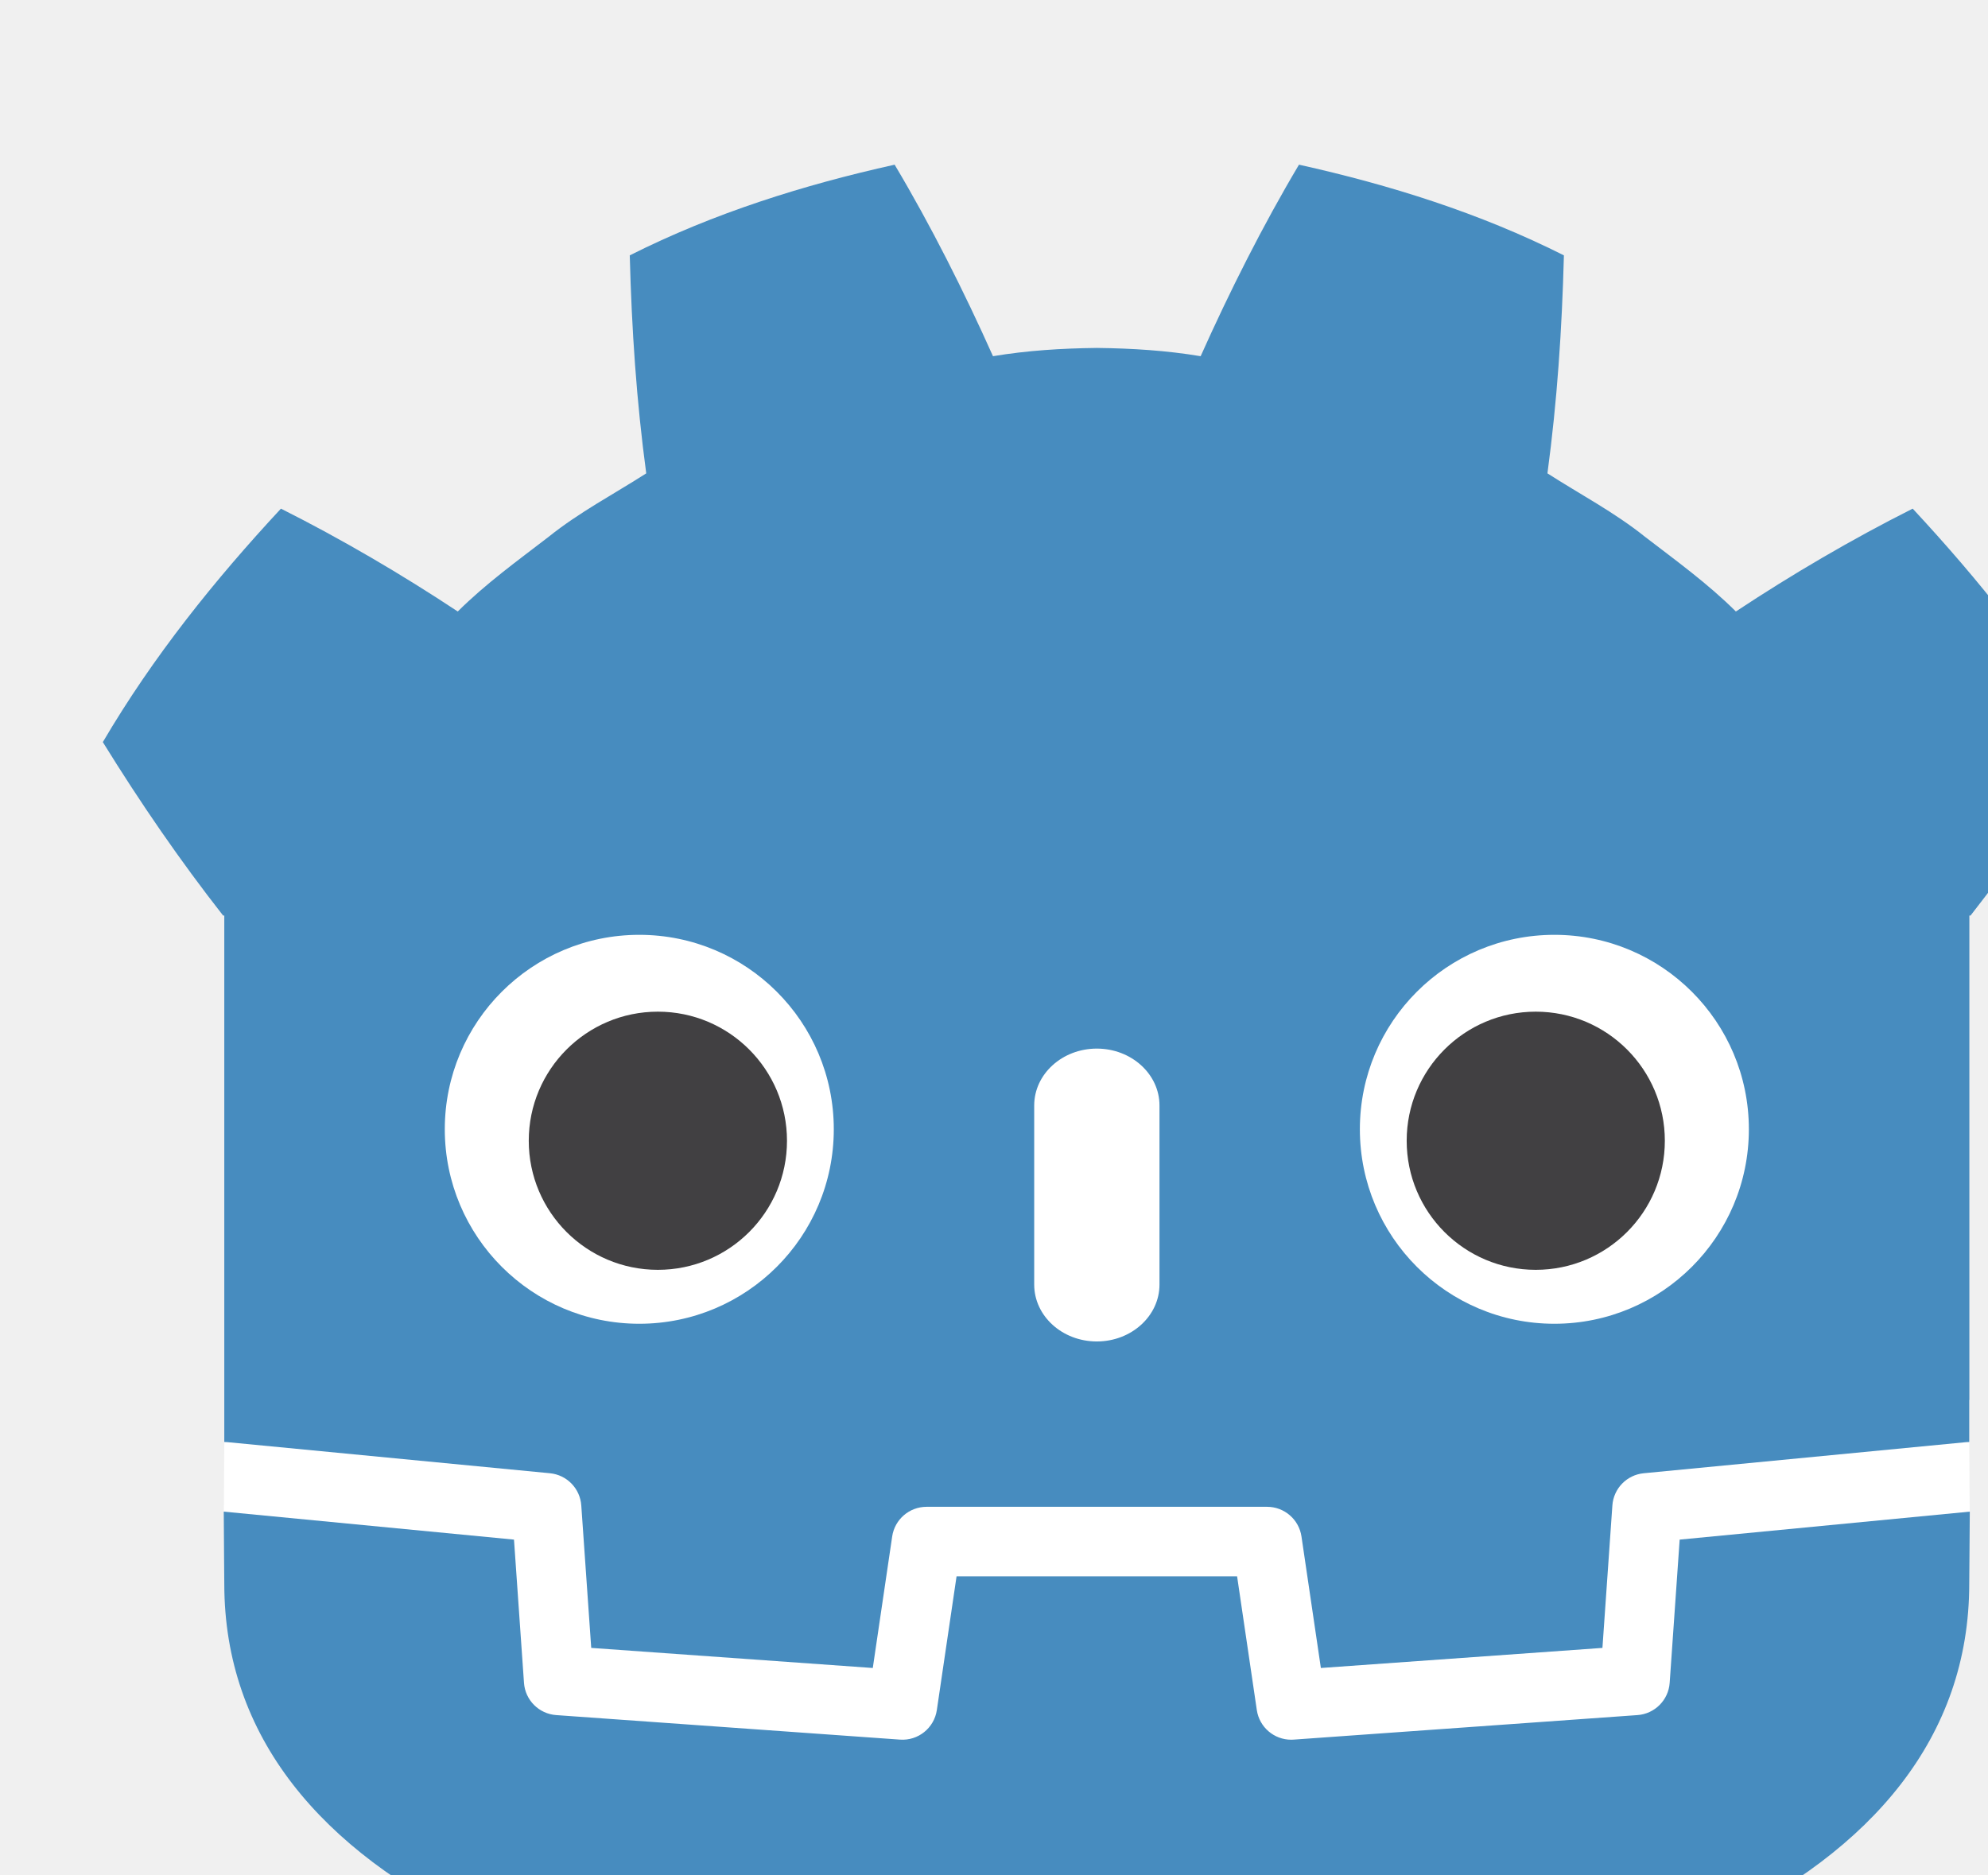
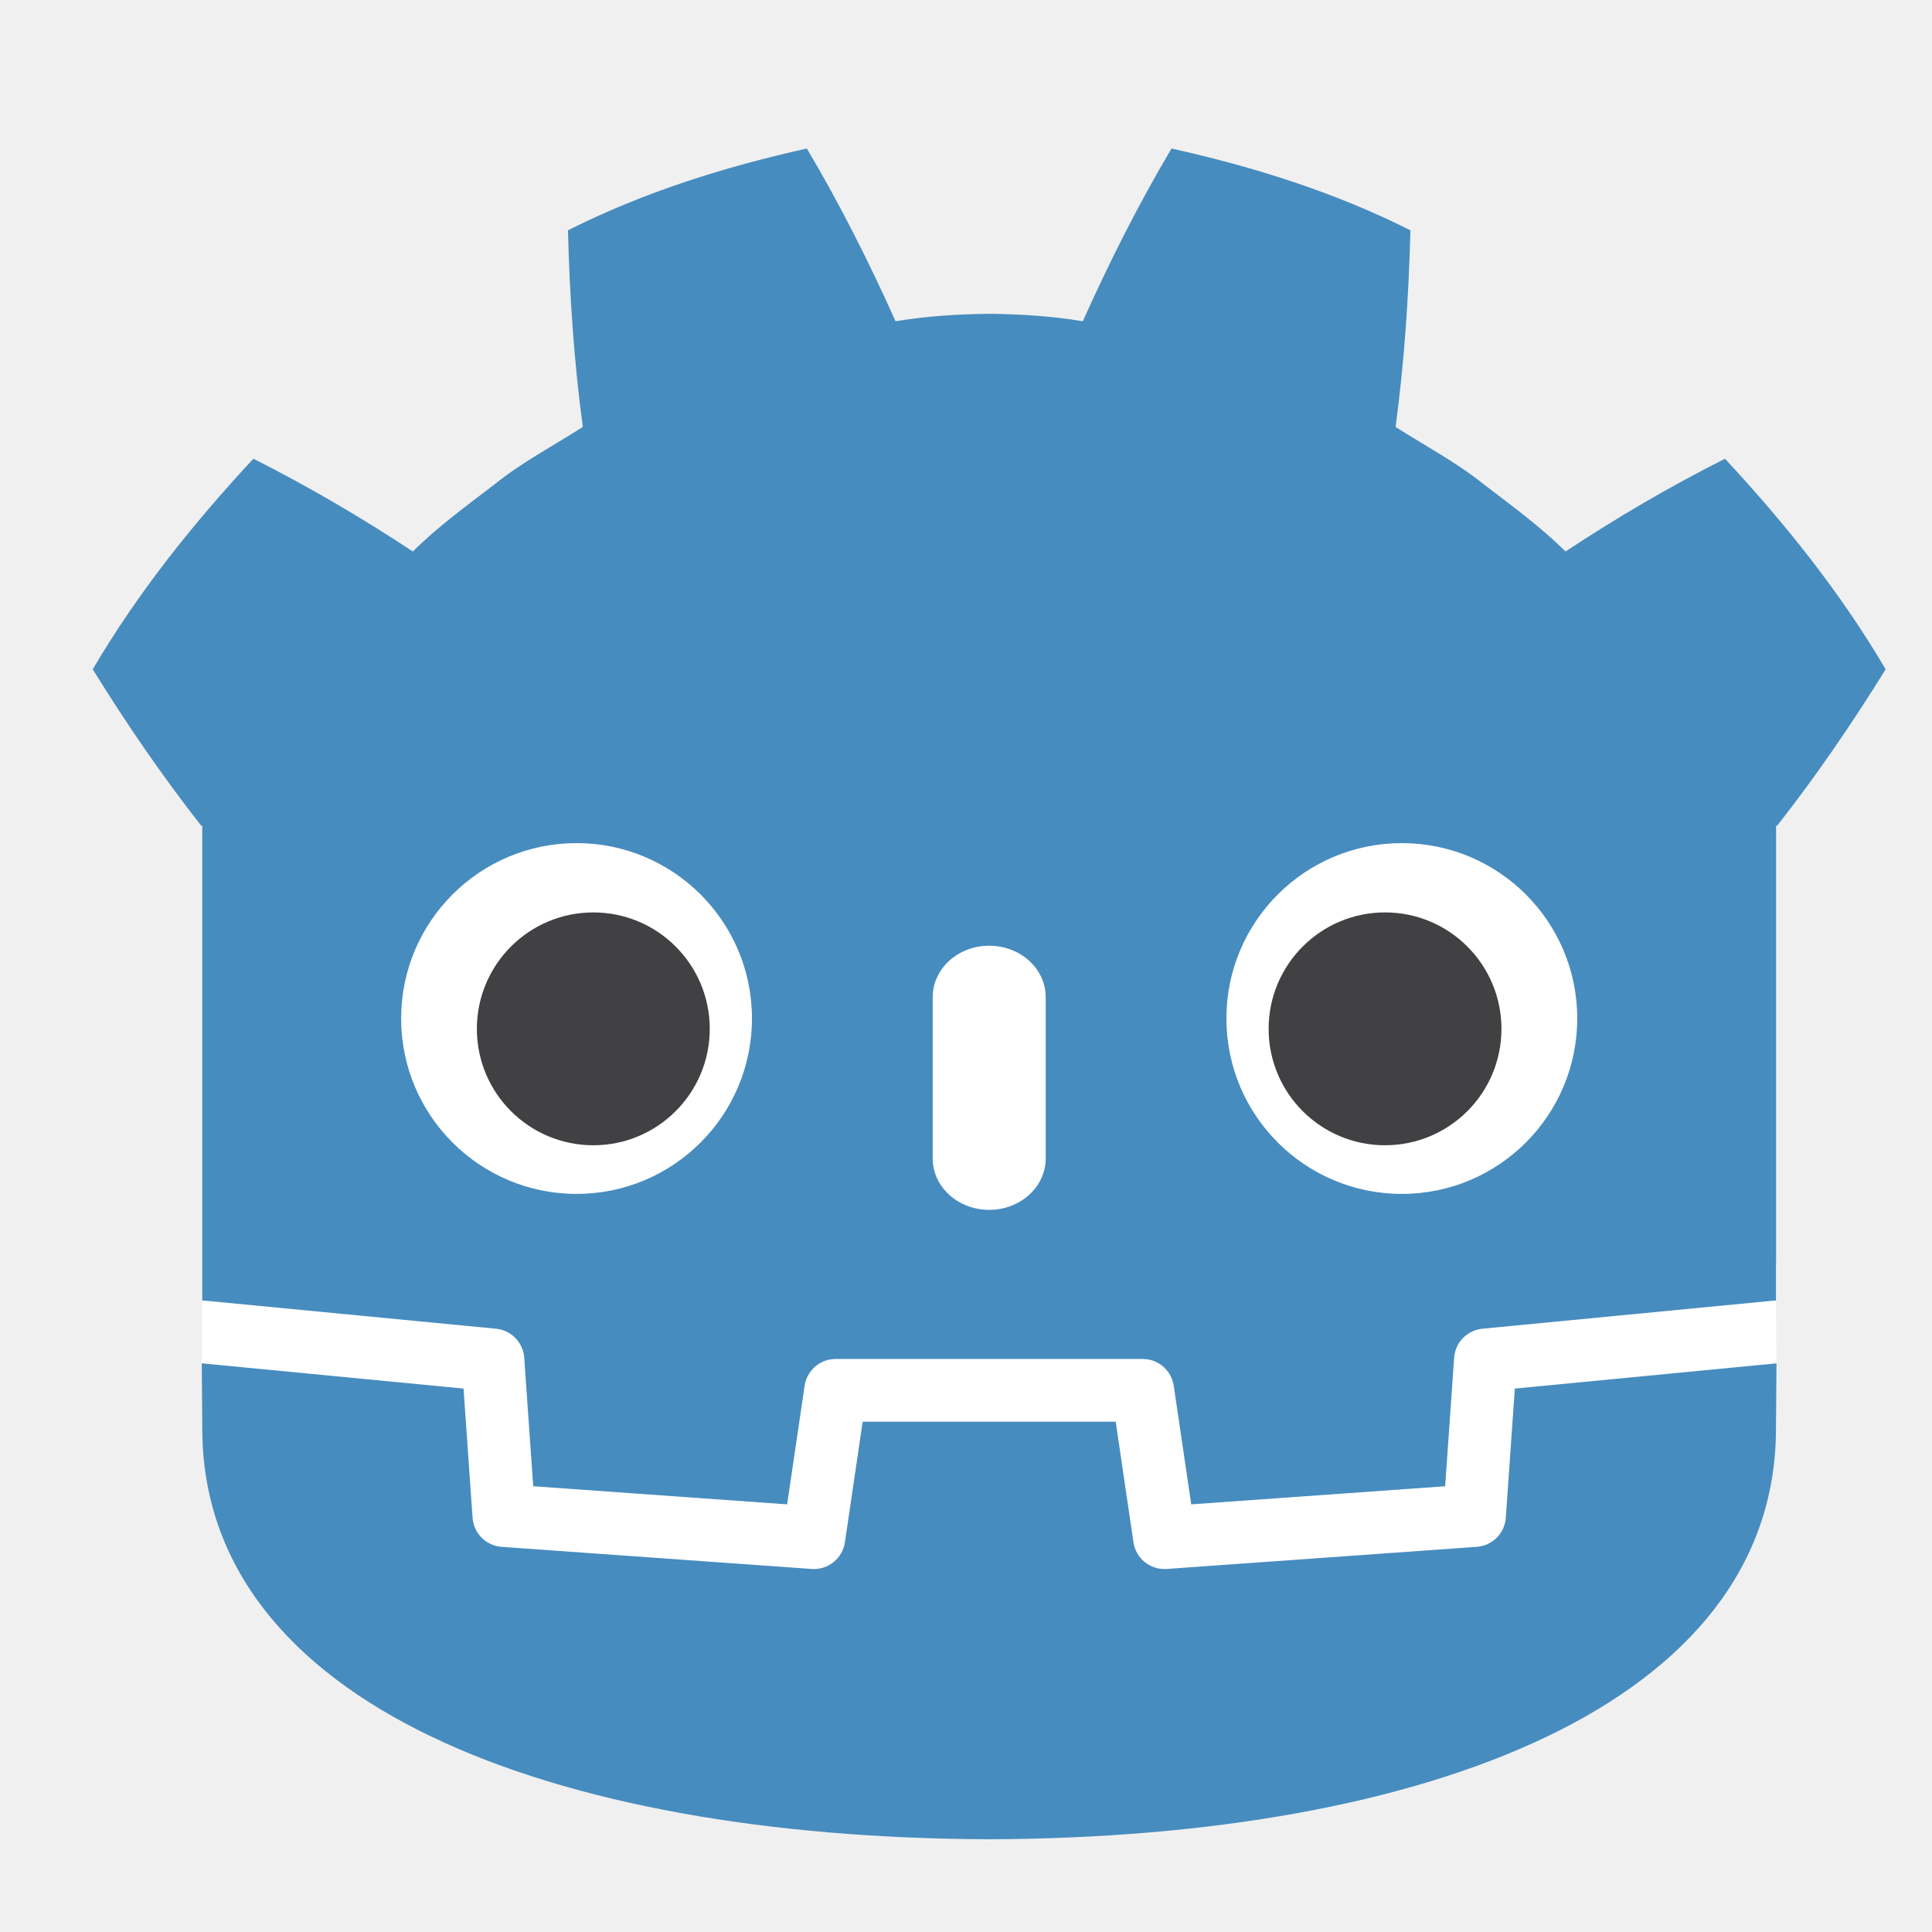
- <svg xmlns="http://www.w3.org/2000/svg" id="svg3030" version="1.1">
+ <svg xmlns="http://www.w3.org/2000/svg" viewBox="0 0 1000 1000" id="svg3030" version="1.1">
  <defs id="defs3032" />
  <g id="layer1" transform="translate(0,-98.51972)">
    <g id="g78" transform="matrix(4.162611,0,0,-4.162611,919.2406,771.6719)" style="stroke-width:0.32">
      <path d="m 0,0 c 0,0 -0.325,1.994 -0.515,1.976 l -36.182,-3.491 c -2.879,-0.278 -5.115,-2.574 -5.317,-5.459 l -0.994,-14.247 -27.992,-1.997 -1.904,12.912 c -0.424,2.872 -2.932,5.037 -5.835,5.037 h -38.188 c -2.902,0 -5.41,-2.165 -5.834,-5.037 l -1.905,-12.912 -27.992,1.997 -0.994,14.247 c -0.202,2.886 -2.438,5.182 -5.317,5.46 l -36.2,3.49 c -0.187,0.018 -0.324,-1.978 -0.511,-1.978 l -0.049,-7.83 30.658,-4.944 1.004,-14.374 c 0.203,-2.91 2.551,-5.263 5.463,-5.472 l 38.551,-2.75 c 0.146,-0.01 0.29,-0.016 0.434,-0.016 2.897,0 5.401,2.166 5.825,5.038 l 1.959,13.286 h 28.005 l 1.959,-13.286 c 0.423,-2.871 2.93,-5.037 5.831,-5.037 0.142,0 0.284,0.005 0.423,0.015 l 38.556,2.75 c 2.911,0.209 5.26,2.562 5.463,5.472 l 1.003,14.374 30.645,4.966 z" style="fill:#ffffff;fill-opacity:1;fill-rule:nonzero;stroke:none;stroke-width:0.32" id="path80" />
    </g>
    <g id="g82-3" transform="matrix(4.162611,0,0,-4.162611,104.6989,525.907)" style="stroke-width:0.32">
      <path d="m 0,0 v -47.514 -6.035 -5.492 c 0.108,-0.001 0.216,-0.005 0.323,-0.015 l 36.196,-3.49 c 1.896,-0.183 3.382,-1.709 3.514,-3.609 l 1.116,-15.978 31.574,-2.253 2.175,14.747 c 0.282,1.912 1.922,3.329 3.856,3.329 h 38.188 c 1.933,0 3.573,-1.417 3.855,-3.329 l 2.175,-14.747 31.575,2.253 1.115,15.978 c 0.133,1.9 1.618,3.425 3.514,3.609 l 36.182,3.49 c 0.107,0.01 0.214,0.014 0.322,0.015 v 4.711 l 0.015,0.005 V 0 h 0.134 c 4.795,6.12 9.232,12.569 13.487,19.449 -5.651,9.62 -12.575,18.217 -19.976,26.182 -6.864,-3.455 -13.531,-7.369 -19.828,-11.534 -3.151,3.132 -6.7,5.694 -10.186,8.372 -3.425,2.751 -7.285,4.768 -10.946,7.118 1.09,8.117 1.629,16.108 1.846,24.448 -9.446,4.754 -19.519,7.906 -29.708,10.17 -4.068,-6.837 -7.788,-14.241 -11.028,-21.479 -3.842,0.642 -7.702,0.88 -11.567,0.926 v 0.006 c -0.027,0 -0.052,-0.006 -0.075,-0.006 -0.024,0 -0.049,0.006 -0.073,0.006 V 63.652 C 93.903,63.606 90.046,63.368 86.203,62.726 82.965,69.964 79.247,77.368 75.173,84.205 64.989,81.941 54.915,78.789 45.47,74.035 45.686,65.695 46.225,57.704 47.318,49.587 43.65,47.237 39.795,45.22 36.369,42.469 32.888,39.791 29.333,37.229 26.181,34.097 19.884,38.262 13.219,42.176 6.353,45.631 -1.048,37.666 -7.968,29.069 -13.621,19.449 -9.368,12.569 -4.928,6.12 -0.134,0 Z" style="fill:#478cbf;fill-opacity:1;fill-rule:nonzero;stroke:none;stroke-width:0.32" id="path84-6" />
    </g>
    <g id="g86-7" transform="matrix(4.162611,0,0,-4.162611,784.0714,817.2428)" style="stroke-width:0.32">
      <path d="m 0,0 -1.121,-16.063 c -0.135,-1.936 -1.675,-3.477 -3.611,-3.616 l -38.555,-2.751 c -0.094,-0.007 -0.188,-0.01 -0.281,-0.01 -1.916,0 -3.569,1.406 -3.852,3.33 l -2.211,14.994 H -81.09 l -2.211,-14.994 c -0.297,-2.018 -2.101,-3.469 -4.133,-3.32 l -38.555,2.751 c -1.936,0.139 -3.476,1.68 -3.611,3.616 L -130.721,0 -163.268,3.138 c 0.015,-3.498 0.06,-7.33 0.06,-8.093 0,-34.374 43.605,-50.896 97.781,-51.086 h 0.066 0.067 c 54.176,0.19 97.766,16.712 97.766,51.086 0,0.777 0.047,4.593 0.063,8.093 z" style="fill:#478cbf;fill-opacity:1;fill-rule:nonzero;stroke:none;stroke-width:0.32" id="path88-5" />
    </g>
    <g id="g90-3" transform="matrix(4.162611,0,0,-4.162611,389.2148,625.671)" style="stroke-width:0.32">
      <path d="m 0,0 c 0,-12.052 -9.765,-21.815 -21.813,-21.815 -12.042,0 -21.81,9.763 -21.81,21.815 0,12.044 9.768,21.802 21.81,21.802 C -9.765,21.802 0,12.044 0,0" style="fill:#ffffff;fill-opacity:1;fill-rule:nonzero;stroke:none;stroke-width:0.32" id="path92-5" />
    </g>
    <g id="g94-6" transform="matrix(4.162611,0,0,-4.162611,367.3669,631.0568)" style="stroke-width:0.32">
      <path d="m 0,0 c 0,-7.994 -6.479,-14.473 -14.479,-14.473 -7.996,0 -14.479,6.479 -14.479,14.473 0,7.994 6.483,14.479 14.479,14.479 C -6.479,14.479 0,7.994 0,0" style="fill:#414042;fill-opacity:1;fill-rule:nonzero;stroke:none;stroke-width:0.32" id="path96-2" />
    </g>
    <g id="g98-9" transform="matrix(4.162611,0,0,-4.162611,511.9934,724.7395)" style="stroke-width:0.32">
      <path d="m 0,0 c -3.878,0 -7.021,2.858 -7.021,6.381 v 20.081 c 0,3.52 3.143,6.381 7.021,6.381 3.878,0 7.028,-2.861 7.028,-6.381 V 6.381 C 7.028,2.858 3.878,0 0,0" style="fill:#ffffff;fill-opacity:1;fill-rule:nonzero;stroke:none;stroke-width:0.32" id="path100-1" />
    </g>
    <g id="g102-2" transform="matrix(4.162611,0,0,-4.162611,634.7871,625.671)" style="stroke-width:0.32">
      <path d="m 0,0 c 0,-12.052 9.765,-21.815 21.815,-21.815 12.041,0 21.808,9.763 21.808,21.815 0,12.044 -9.767,21.802 -21.808,21.802 C 9.765,21.802 0,12.044 0,0" style="fill:#ffffff;fill-opacity:1;fill-rule:nonzero;stroke:none;stroke-width:0.32" id="path104-7" />
    </g>
    <g id="g106-0" transform="matrix(4.162611,0,0,-4.162611,656.6406,631.0568)" style="stroke-width:0.32">
      <path d="m 0,0 c 0,-7.994 6.477,-14.473 14.471,-14.473 8.002,0 14.479,6.479 14.479,14.473 0,7.994 -6.477,14.479 -14.479,14.479 C 6.477,14.479 0,7.994 0,0" style="fill:#414042;fill-opacity:1;fill-rule:nonzero;stroke:none;stroke-width:0.32" id="path108-9" />
    </g>
  </g>
</svg>
